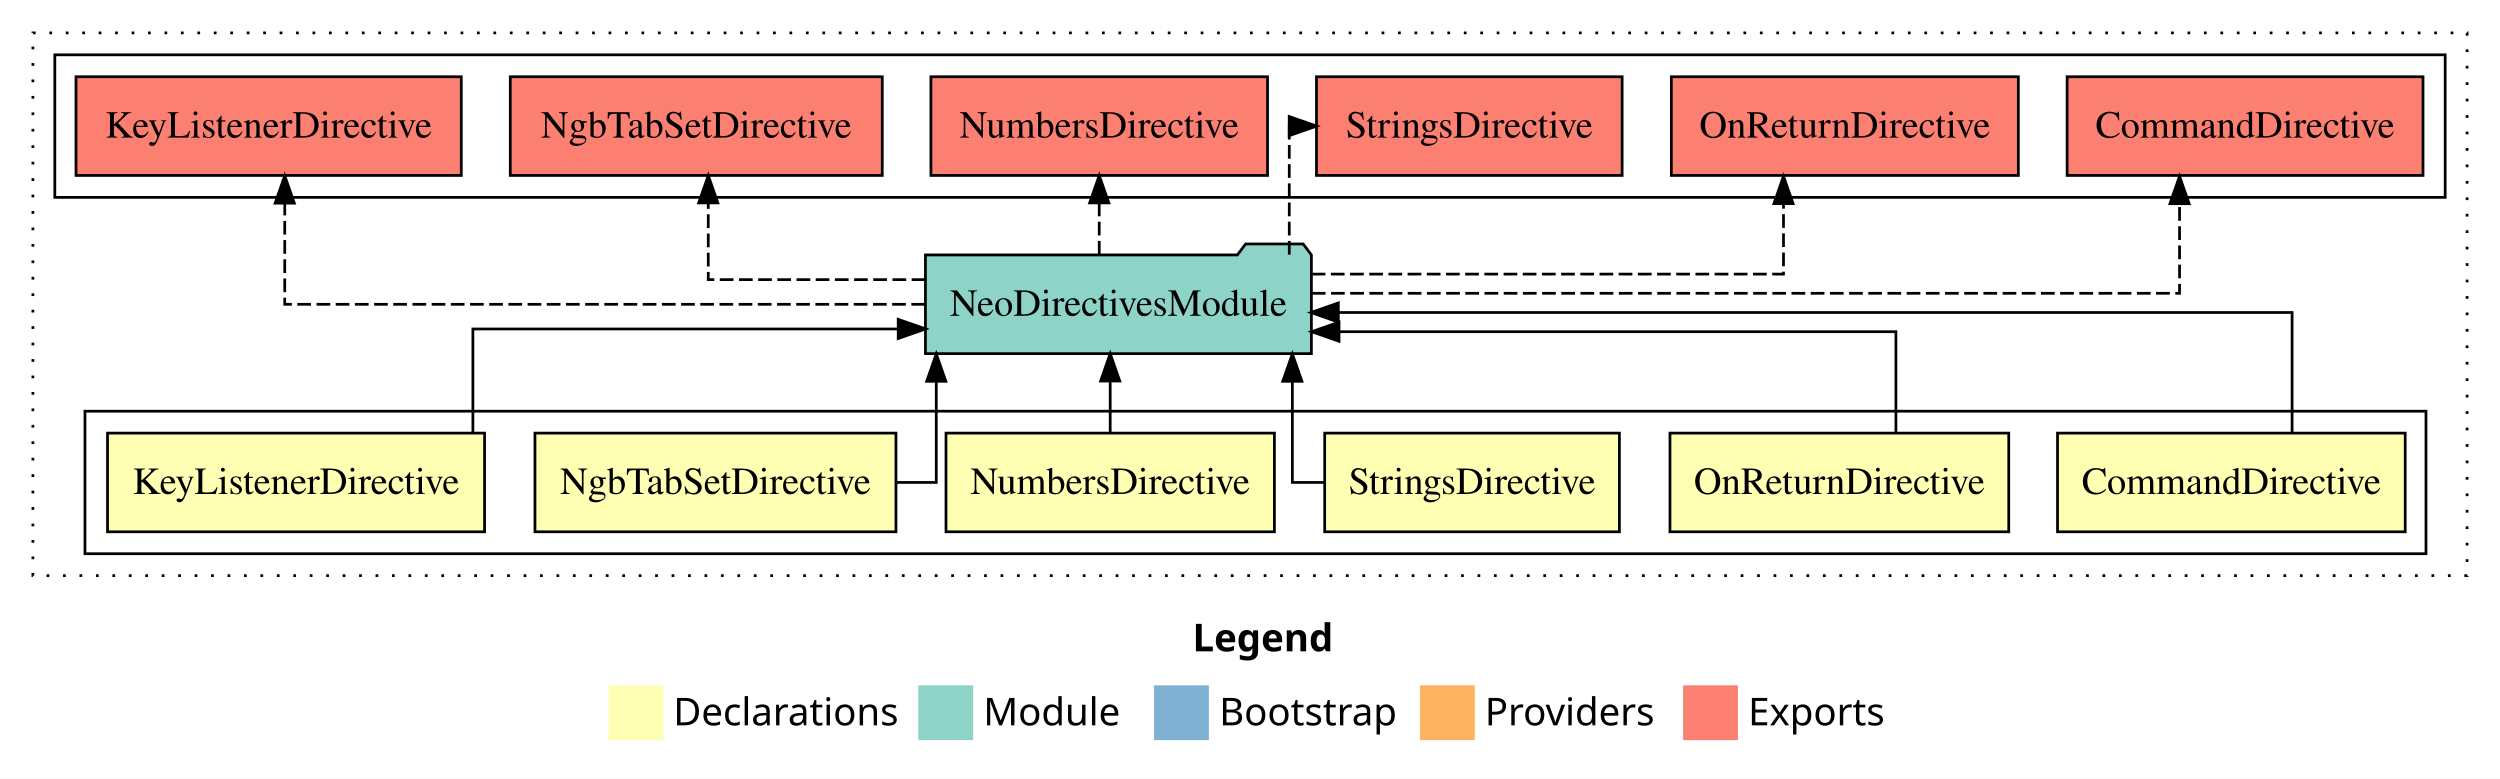
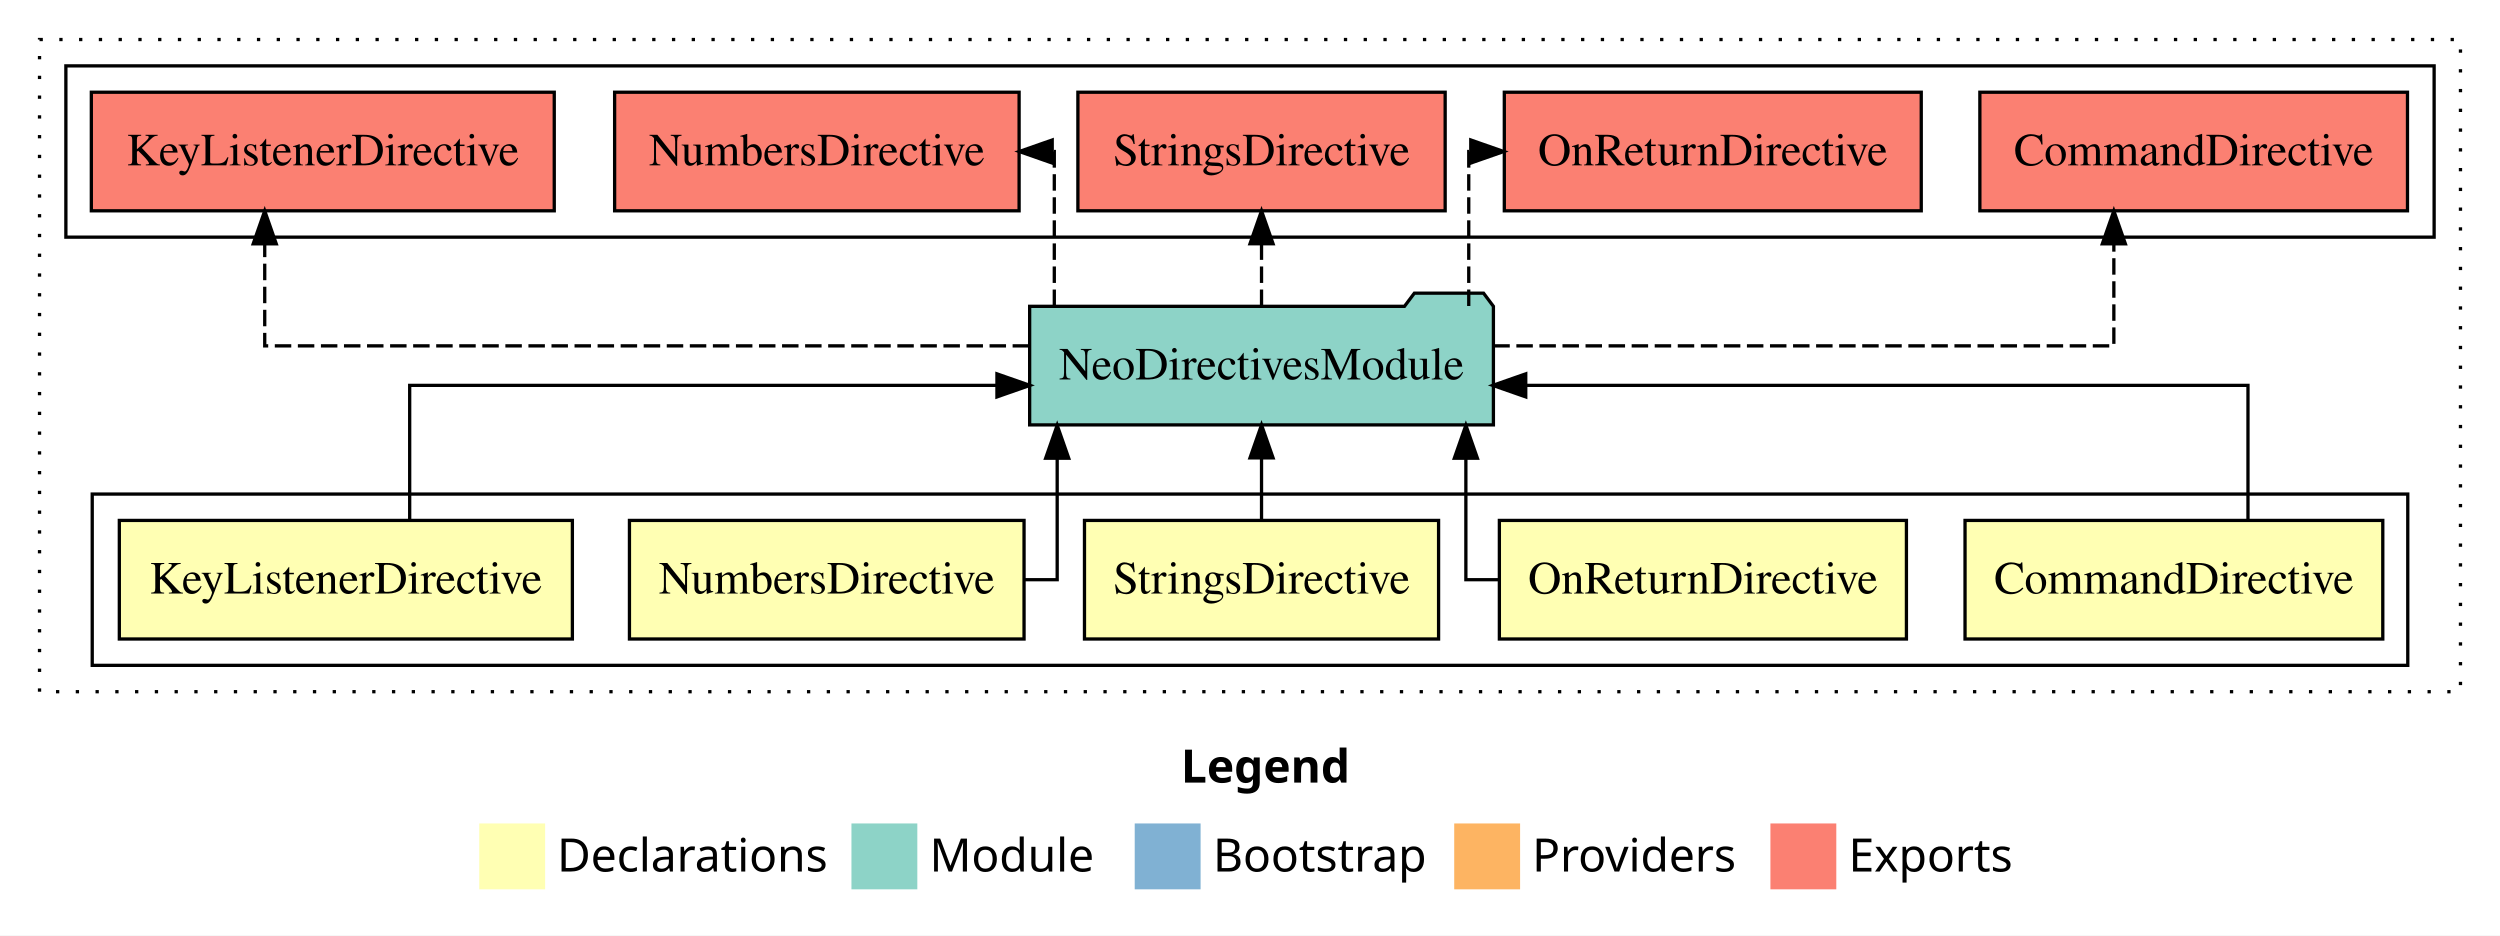
- <svg xmlns="http://www.w3.org/2000/svg" width="912pt" height="284pt" viewBox="0.00 0.00 912.00 284.00">
+ <svg xmlns="http://www.w3.org/2000/svg" width="759pt" height="284pt" viewBox="0.00 0.00 759.00 284.00">
  <g id="graph0" class="graph" transform="scale(1 1) rotate(0) translate(4 280)">
-     <polygon fill="#ffffff" stroke="transparent" points="-4,4 -4,-280 908,-280 908,4 -4,4" />
-     <text text-anchor="start" x="431.009" y="-42.4" font-family="sans-serif" font-weight="bold" font-size="14.00" fill="#000000">Legend</text>
-     <polygon fill="#ffffb3" stroke="transparent" points="218,-10 218,-30 238,-30 238,-10 218,-10" />
-     <text text-anchor="start" x="241.629" y="-15.4" font-family="sans-serif" font-size="14.00" fill="#000000">  Declarations</text>
-     <polygon fill="#8dd3c7" stroke="transparent" points="331,-10 331,-30 351,-30 351,-10 331,-10" />
-     <text text-anchor="start" x="354.725" y="-15.4" font-family="sans-serif" font-size="14.00" fill="#000000">  Module</text>
-     <polygon fill="#80b1d3" stroke="transparent" points="417,-10 417,-30 437,-30 437,-10 417,-10" />
-     <text text-anchor="start" x="440.781" y="-15.4" font-family="sans-serif" font-size="14.00" fill="#000000">  Bootstrap</text>
-     <polygon fill="#fdb462" stroke="transparent" points="514,-10 514,-30 534,-30 534,-10 514,-10" />
-     <text text-anchor="start" x="537.673" y="-15.4" font-family="sans-serif" font-size="14.00" fill="#000000">  Providers</text>
-     <polygon fill="#fb8072" stroke="transparent" points="610,-10 610,-30 630,-30 630,-10 610,-10" />
-     <text text-anchor="start" x="633.726" y="-15.4" font-family="sans-serif" font-size="14.00" fill="#000000">  Exports</text>
+     <polygon fill="#ffffff" stroke="transparent" points="-4,4 -4,-280 755,-280 755,4 -4,4" />
+     <text text-anchor="start" x="354.509" y="-42.4" font-family="sans-serif" font-weight="bold" font-size="14.00" fill="#000000">Legend</text>
+     <polygon fill="#ffffb3" stroke="transparent" points="141.5,-10 141.5,-30 161.5,-30 161.5,-10 141.5,-10" />
+     <text text-anchor="start" x="165.129" y="-15.4" font-family="sans-serif" font-size="14.00" fill="#000000">  Declarations</text>
+     <polygon fill="#8dd3c7" stroke="transparent" points="254.5,-10 254.5,-30 274.5,-30 274.5,-10 254.5,-10" />
+     <text text-anchor="start" x="278.225" y="-15.4" font-family="sans-serif" font-size="14.00" fill="#000000">  Module</text>
+     <polygon fill="#80b1d3" stroke="transparent" points="340.5,-10 340.5,-30 360.5,-30 360.5,-10 340.5,-10" />
+     <text text-anchor="start" x="364.281" y="-15.4" font-family="sans-serif" font-size="14.00" fill="#000000">  Bootstrap</text>
+     <polygon fill="#fdb462" stroke="transparent" points="437.5,-10 437.5,-30 457.5,-30 457.5,-10 437.5,-10" />
+     <text text-anchor="start" x="461.173" y="-15.4" font-family="sans-serif" font-size="14.00" fill="#000000">  Providers</text>
+     <polygon fill="#fb8072" stroke="transparent" points="533.5,-10 533.5,-30 553.5,-30 553.5,-10 533.5,-10" />
+     <text text-anchor="start" x="557.226" y="-15.4" font-family="sans-serif" font-size="14.00" fill="#000000">  Exports</text>
    <g id="clust1" class="cluster">
-       <polygon fill="none" stroke="#000000" stroke-dasharray="1,5" points="8,-70 8,-268 896,-268 896,-70 8,-70" />
+       <polygon fill="none" stroke="#000000" stroke-dasharray="1,5" points="8,-70 8,-268 743,-268 743,-70 8,-70" />
    </g>
    <g id="clust2" class="cluster">
-       <polygon fill="none" stroke="#000000" points="27,-78 27,-130 881,-130 881,-78 27,-78" />
+       <polygon fill="none" stroke="#000000" points="24,-78 24,-130 727,-130 727,-78 24,-78" />
    </g>
-     <g id="clust10" class="cluster">
-       <polygon fill="none" stroke="#000000" points="16,-208 16,-260 888,-260 888,-208 16,-208" />
+     <g id="clust9" class="cluster">
+       <polygon fill="none" stroke="#000000" points="16,-208 16,-260 735,-260 735,-208 16,-208" />
    </g>
    <g id="node1" class="node">
-       <polygon fill="#ffffb3" stroke="#000000" points="873.416,-122 746.584,-122 746.584,-86 873.416,-86 873.416,-122" />
-       <text text-anchor="middle" x="810" y="-99.8" font-family="Times,serif" font-size="14.00" fill="#000000">CommandDirective</text>
+       <polygon fill="#ffffb3" stroke="#000000" points="719.416,-122 592.584,-122 592.584,-86 719.416,-86 719.416,-122" />
+       <text text-anchor="middle" x="656" y="-99.8" font-family="Times,serif" font-size="14.00" fill="#000000">CommandDirective</text>
+     </g>
+     <g id="node6" class="node">
+       <polygon fill="#8dd3c7" stroke="#000000" points="449.399,-187 446.399,-191 425.399,-191 422.399,-187 308.601,-187 308.601,-151 449.399,-151 449.399,-187" />
+       <text text-anchor="middle" x="379" y="-164.8" font-family="Times,serif" font-size="14.00" fill="#000000">NeoDirectivesModule</text>
+     </g>
+     <g id="edge1" class="edge">
+       <path fill="none" stroke="#000000" d="M678.486,-122.022C678.486,-139.373 678.486,-163 678.486,-163 678.486,-163 459.216,-163 459.216,-163" />
+       <polygon fill="#000000" stroke="#000000" points="459.216,-159.5 449.216,-163 459.216,-166.5 459.216,-159.5" />
+     </g>
+     <g id="node2" class="node">
+       <polygon fill="#ffffb3" stroke="#000000" points="574.792,-122 451.208,-122 451.208,-86 574.792,-86 574.792,-122" />
+       <text text-anchor="middle" x="513" y="-99.8" font-family="Times,serif" font-size="14.00" fill="#000000">OnReturnDirective</text>
+     </g>
+     <g id="edge2" class="edge">
+       <path fill="none" stroke="#000000" d="M451.348,-104C445.123,-104 441.038,-104 441.038,-104 441.038,-104 441.038,-140.894 441.038,-140.894" />
+       <polygon fill="#000000" stroke="#000000" points="437.538,-140.894 441.038,-150.894 444.538,-140.894 437.538,-140.894" />
+     </g>
+     <g id="node3" class="node">
+       <polygon fill="#ffffb3" stroke="#000000" points="432.752,-122 325.248,-122 325.248,-86 432.752,-86 432.752,-122" />
+       <text text-anchor="middle" x="379" y="-99.8" font-family="Times,serif" font-size="14.00" fill="#000000">StringsDirective</text>
+     </g>
+     <g id="edge3" class="edge">
+       <path fill="none" stroke="#000000" d="M379,-122.106C379,-122.106 379,-140.991 379,-140.991" />
+       <polygon fill="#000000" stroke="#000000" points="375.5,-140.991 379,-150.991 382.5,-140.991 375.5,-140.991" />
+     </g>
+     <g id="node4" class="node">
+       <polygon fill="#ffffb3" stroke="#000000" points="306.901,-122 187.1,-122 187.1,-86 306.901,-86 306.901,-122" />
+       <text text-anchor="middle" x="247" y="-99.8" font-family="Times,serif" font-size="14.00" fill="#000000">NumbersDirective</text>
+     </g>
+     <g id="edge4" class="edge">
+       <path fill="none" stroke="#000000" d="M306.938,-104C312.99,-104 316.962,-104 316.962,-104 316.962,-104 316.962,-140.894 316.962,-140.894" />
+       <polygon fill="#000000" stroke="#000000" points="313.462,-140.894 316.962,-150.894 320.462,-140.894 313.462,-140.894" />
+     </g>
+     <g id="node5" class="node">
+       <polygon fill="#ffffb3" stroke="#000000" points="169.773,-122 32.227,-122 32.227,-86 169.773,-86 169.773,-122" />
+       <text text-anchor="middle" x="101" y="-99.8" font-family="Times,serif" font-size="14.00" fill="#000000">KeyListenerDirective</text>
+     </g>
+     <g id="edge5" class="edge">
+       <path fill="none" stroke="#000000" d="M120.379,-122.022C120.379,-139.373 120.379,-163 120.379,-163 120.379,-163 298.672,-163 298.672,-163" />
+       <polygon fill="#000000" stroke="#000000" points="298.672,-166.5 308.672,-163 298.672,-159.5 298.672,-166.5" />
    </g>
    <g id="node7" class="node">
-       <polygon fill="#8dd3c7" stroke="#000000" points="474.399,-187 471.399,-191 450.399,-191 447.399,-187 333.601,-187 333.601,-151 474.399,-151 474.399,-187" />
-       <text text-anchor="middle" x="404" y="-164.8" font-family="Times,serif" font-size="14.00" fill="#000000">NeoDirectivesModule</text>
-     </g>
-     <g id="edge1" class="edge">
-       <path fill="none" stroke="#000000" d="M832.153,-122.267C832.153,-140.555 832.153,-166 832.153,-166 832.153,-166 484.221,-166 484.221,-166" />
-       <polygon fill="#000000" stroke="#000000" points="484.221,-162.5 474.221,-166 484.221,-169.5 484.221,-162.5" />
-     </g>
-     <g id="node2" class="node">
-       <polygon fill="#ffffb3" stroke="#000000" points="728.792,-122 605.208,-122 605.208,-86 728.792,-86 728.792,-122" />
-       <text text-anchor="middle" x="667" y="-99.8" font-family="Times,serif" font-size="14.00" fill="#000000">OnReturnDirective</text>
-     </g>
-     <g id="edge2" class="edge">
-       <path fill="none" stroke="#000000" d="M687.632,-122.009C687.632,-138.049 687.632,-159 687.632,-159 687.632,-159 484.476,-159 484.476,-159" />
-       <polygon fill="#000000" stroke="#000000" points="484.476,-155.5 474.476,-159 484.476,-162.5 484.476,-155.5" />
-     </g>
-     <g id="node3" class="node">
-       <polygon fill="#ffffb3" stroke="#000000" points="586.752,-122 479.248,-122 479.248,-86 586.752,-86 586.752,-122" />
-       <text text-anchor="middle" x="533" y="-99.8" font-family="Times,serif" font-size="14.00" fill="#000000">StringsDirective</text>
-     </g>
-     <g id="edge3" class="edge">
-       <path fill="none" stroke="#000000" d="M479.169,-104C472.212,-104 467.45,-104 467.45,-104 467.45,-104 467.45,-140.894 467.45,-140.894" />
-       <polygon fill="#000000" stroke="#000000" points="463.95,-140.894 467.45,-150.894 470.95,-140.894 463.95,-140.894" />
-     </g>
-     <g id="node4" class="node">
-       <polygon fill="#ffffb3" stroke="#000000" points="460.901,-122 341.099,-122 341.099,-86 460.901,-86 460.901,-122" />
-       <text text-anchor="middle" x="401" y="-99.8" font-family="Times,serif" font-size="14.00" fill="#000000">NumbersDirective</text>
-     </g>
-     <g id="edge4" class="edge">
-       <path fill="none" stroke="#000000" d="M401,-122.106C401,-122.106 401,-140.991 401,-140.991" />
-       <polygon fill="#000000" stroke="#000000" points="397.5,-140.991 401,-150.991 404.5,-140.991 397.5,-140.991" />
-     </g>
-     <g id="node5" class="node">
-       <polygon fill="#ffffb3" stroke="#000000" points="322.844,-122 191.155,-122 191.155,-86 322.844,-86 322.844,-122" />
-       <text text-anchor="middle" x="257" y="-99.8" font-family="Times,serif" font-size="14.00" fill="#000000">NgbTabSetDirective</text>
-     </g>
-     <g id="edge5" class="edge">
-       <path fill="none" stroke="#000000" d="M323.15,-104C331.699,-104 337.55,-104 337.55,-104 337.55,-104 337.55,-140.894 337.55,-140.894" />
-       <polygon fill="#000000" stroke="#000000" points="334.05,-140.894 337.55,-150.894 341.05,-140.894 334.05,-140.894" />
-     </g>
-     <g id="node6" class="node">
-       <polygon fill="#ffffb3" stroke="#000000" points="172.773,-122 35.227,-122 35.227,-86 172.773,-86 172.773,-122" />
-       <text text-anchor="middle" x="104" y="-99.8" font-family="Times,serif" font-size="14.00" fill="#000000">KeyListenerDirective</text>
+       <polygon fill="#fb8072" stroke="#000000" points="726.915,-252 597.085,-252 597.085,-216 726.915,-216 726.915,-252" />
+       <text text-anchor="middle" x="662" y="-229.8" font-family="Times,serif" font-size="14.00" fill="#000000">CommandDirective </text>
    </g>
    <g id="edge6" class="edge">
-       <path fill="none" stroke="#000000" d="M168.511,-122.027C168.511,-138.398 168.511,-160 168.511,-160 168.511,-160 323.664,-160 323.664,-160" />
-       <polygon fill="#000000" stroke="#000000" points="323.665,-163.5 333.664,-160 323.664,-156.5 323.665,-163.5" />
+       <path fill="none" stroke="#000000" stroke-dasharray="5,2" d="M449.367,-175C525.992,-175 637.764,-175 637.764,-175 637.764,-175 637.764,-205.977 637.764,-205.977" />
+       <polygon fill="#000000" stroke="#000000" points="634.264,-205.977 637.764,-215.977 641.264,-205.977 634.264,-205.977" />
    </g>
    <g id="node8" class="node">
-       <polygon fill="#fb8072" stroke="#000000" points="879.915,-252 750.085,-252 750.085,-216 879.915,-216 879.915,-252" />
-       <text text-anchor="middle" x="815" y="-229.8" font-family="Times,serif" font-size="14.00" fill="#000000">CommandDirective </text>
+       <polygon fill="#fb8072" stroke="#000000" points="579.292,-252 452.708,-252 452.708,-216 579.292,-216 579.292,-252" />
+       <text text-anchor="middle" x="516" y="-229.8" font-family="Times,serif" font-size="14.00" fill="#000000">OnReturnDirective </text>
    </g>
    <g id="edge7" class="edge">
-       <path fill="none" stroke="#000000" stroke-dasharray="5,2" d="M474.55,-173C586.202,-173 791.097,-173 791.097,-173 791.097,-173 791.097,-205.698 791.097,-205.698" />
-       <polygon fill="#000000" stroke="#000000" points="787.598,-205.698 791.097,-215.698 794.598,-205.698 787.598,-205.698" />
+       <path fill="none" stroke="#000000" stroke-dasharray="5,2" d="M441.913,-187.106C441.913,-206.339 441.913,-234 441.913,-234 441.913,-234 442.974,-234 442.974,-234" />
+       <polygon fill="#000000" stroke="#000000" points="442.527,-237.5 452.527,-234 442.527,-230.5 442.527,-237.5" />
    </g>
    <g id="node9" class="node">
-       <polygon fill="#fb8072" stroke="#000000" points="732.292,-252 605.708,-252 605.708,-216 732.292,-216 732.292,-252" />
-       <text text-anchor="middle" x="669" y="-229.8" font-family="Times,serif" font-size="14.00" fill="#000000">OnReturnDirective </text>
+       <polygon fill="#fb8072" stroke="#000000" points="434.752,-252 323.248,-252 323.248,-216 434.752,-216 434.752,-252" />
+       <text text-anchor="middle" x="379" y="-229.8" font-family="Times,serif" font-size="14.00" fill="#000000">StringsDirective </text>
    </g>
    <g id="edge8" class="edge">
-       <path fill="none" stroke="#000000" stroke-dasharray="5,2" d="M474.501,-180C546.135,-180 646.618,-180 646.618,-180 646.618,-180 646.618,-205.718 646.618,-205.718" />
-       <polygon fill="#000000" stroke="#000000" points="643.118,-205.718 646.618,-215.718 650.118,-205.718 643.118,-205.718" />
+       <path fill="none" stroke="#000000" stroke-dasharray="5,2" d="M379,-187.106C379,-187.106 379,-205.991 379,-205.991" />
+       <polygon fill="#000000" stroke="#000000" points="375.5,-205.991 379,-215.991 382.5,-205.991 375.5,-205.991" />
    </g>
    <g id="node10" class="node">
-       <polygon fill="#fb8072" stroke="#000000" points="587.752,-252 476.248,-252 476.248,-216 587.752,-216 587.752,-252" />
-       <text text-anchor="middle" x="532" y="-229.8" font-family="Times,serif" font-size="14.00" fill="#000000">StringsDirective </text>
+       <polygon fill="#fb8072" stroke="#000000" points="305.4,-252 182.6,-252 182.6,-216 305.4,-216 305.4,-252" />
+       <text text-anchor="middle" x="244" y="-229.8" font-family="Times,serif" font-size="14.00" fill="#000000">NumbersDirective </text>
    </g>
    <g id="edge9" class="edge">
-       <path fill="none" stroke="#000000" stroke-dasharray="5,2" d="M466.325,-187.106C466.325,-206.339 466.325,-234 466.325,-234 466.325,-234 467.322,-234 467.322,-234" />
-       <polygon fill="#000000" stroke="#000000" points="466.299,-237.5 476.299,-234 466.299,-230.5 466.299,-237.5" />
+       <path fill="none" stroke="#000000" stroke-dasharray="5,2" d="M316.087,-187.106C316.087,-206.339 316.087,-234 316.087,-234 316.087,-234 315.024,-234 315.024,-234" />
+       <polygon fill="#000000" stroke="#000000" points="315.451,-230.5 305.451,-234 315.451,-237.5 315.451,-230.5" />
    </g>
    <g id="node11" class="node">
-       <polygon fill="#fb8072" stroke="#000000" points="458.4,-252 335.6,-252 335.6,-216 458.4,-216 458.4,-252" />
-       <text text-anchor="middle" x="397" y="-229.8" font-family="Times,serif" font-size="14.00" fill="#000000">NumbersDirective </text>
-     </g>
-     <g id="edge10" class="edge">
-       <path fill="none" stroke="#000000" stroke-dasharray="5,2" d="M397,-187.106C397,-187.106 397,-205.991 397,-205.991" />
-       <polygon fill="#000000" stroke="#000000" points="393.5,-205.991 397,-215.991 400.5,-205.991 393.5,-205.991" />
-     </g>
-     <g id="node12" class="node">
-       <polygon fill="#fb8072" stroke="#000000" points="317.845,-252 182.155,-252 182.155,-216 317.845,-216 317.845,-252" />
-       <text text-anchor="middle" x="250" y="-229.8" font-family="Times,serif" font-size="14.00" fill="#000000">NgbTabSetDirective </text>
-     </g>
-     <g id="edge11" class="edge">
-       <path fill="none" stroke="#000000" stroke-dasharray="5,2" d="M333.569,-178C294.761,-178 254.375,-178 254.375,-178 254.375,-178 254.375,-205.973 254.375,-205.973" />
-       <polygon fill="#000000" stroke="#000000" points="250.875,-205.973 254.375,-215.973 257.875,-205.973 250.875,-205.973" />
-     </g>
-     <g id="node13" class="node">
      <polygon fill="#fb8072" stroke="#000000" points="164.272,-252 23.728,-252 23.728,-216 164.272,-216 164.272,-252" />
      <text text-anchor="middle" x="94" y="-229.8" font-family="Times,serif" font-size="14.00" fill="#000000">KeyListenerDirective </text>
    </g>
-     <g id="edge12" class="edge">
-       <path fill="none" stroke="#000000" stroke-dasharray="5,2" d="M333.463,-169C243.622,-169 99.875,-169 99.875,-169 99.875,-169 99.875,-205.894 99.875,-205.894" />
-       <polygon fill="#000000" stroke="#000000" points="96.375,-205.894 99.875,-215.894 103.375,-205.894 96.375,-205.894" />
+     <g id="edge10" class="edge">
+       <path fill="none" stroke="#000000" stroke-dasharray="5,2" d="M308.429,-175C219.005,-175 76.371,-175 76.371,-175 76.371,-175 76.371,-205.977 76.371,-205.977" />
+       <polygon fill="#000000" stroke="#000000" points="72.871,-205.977 76.371,-215.977 79.871,-205.977 72.871,-205.977" />
    </g>
  </g>
</svg>
